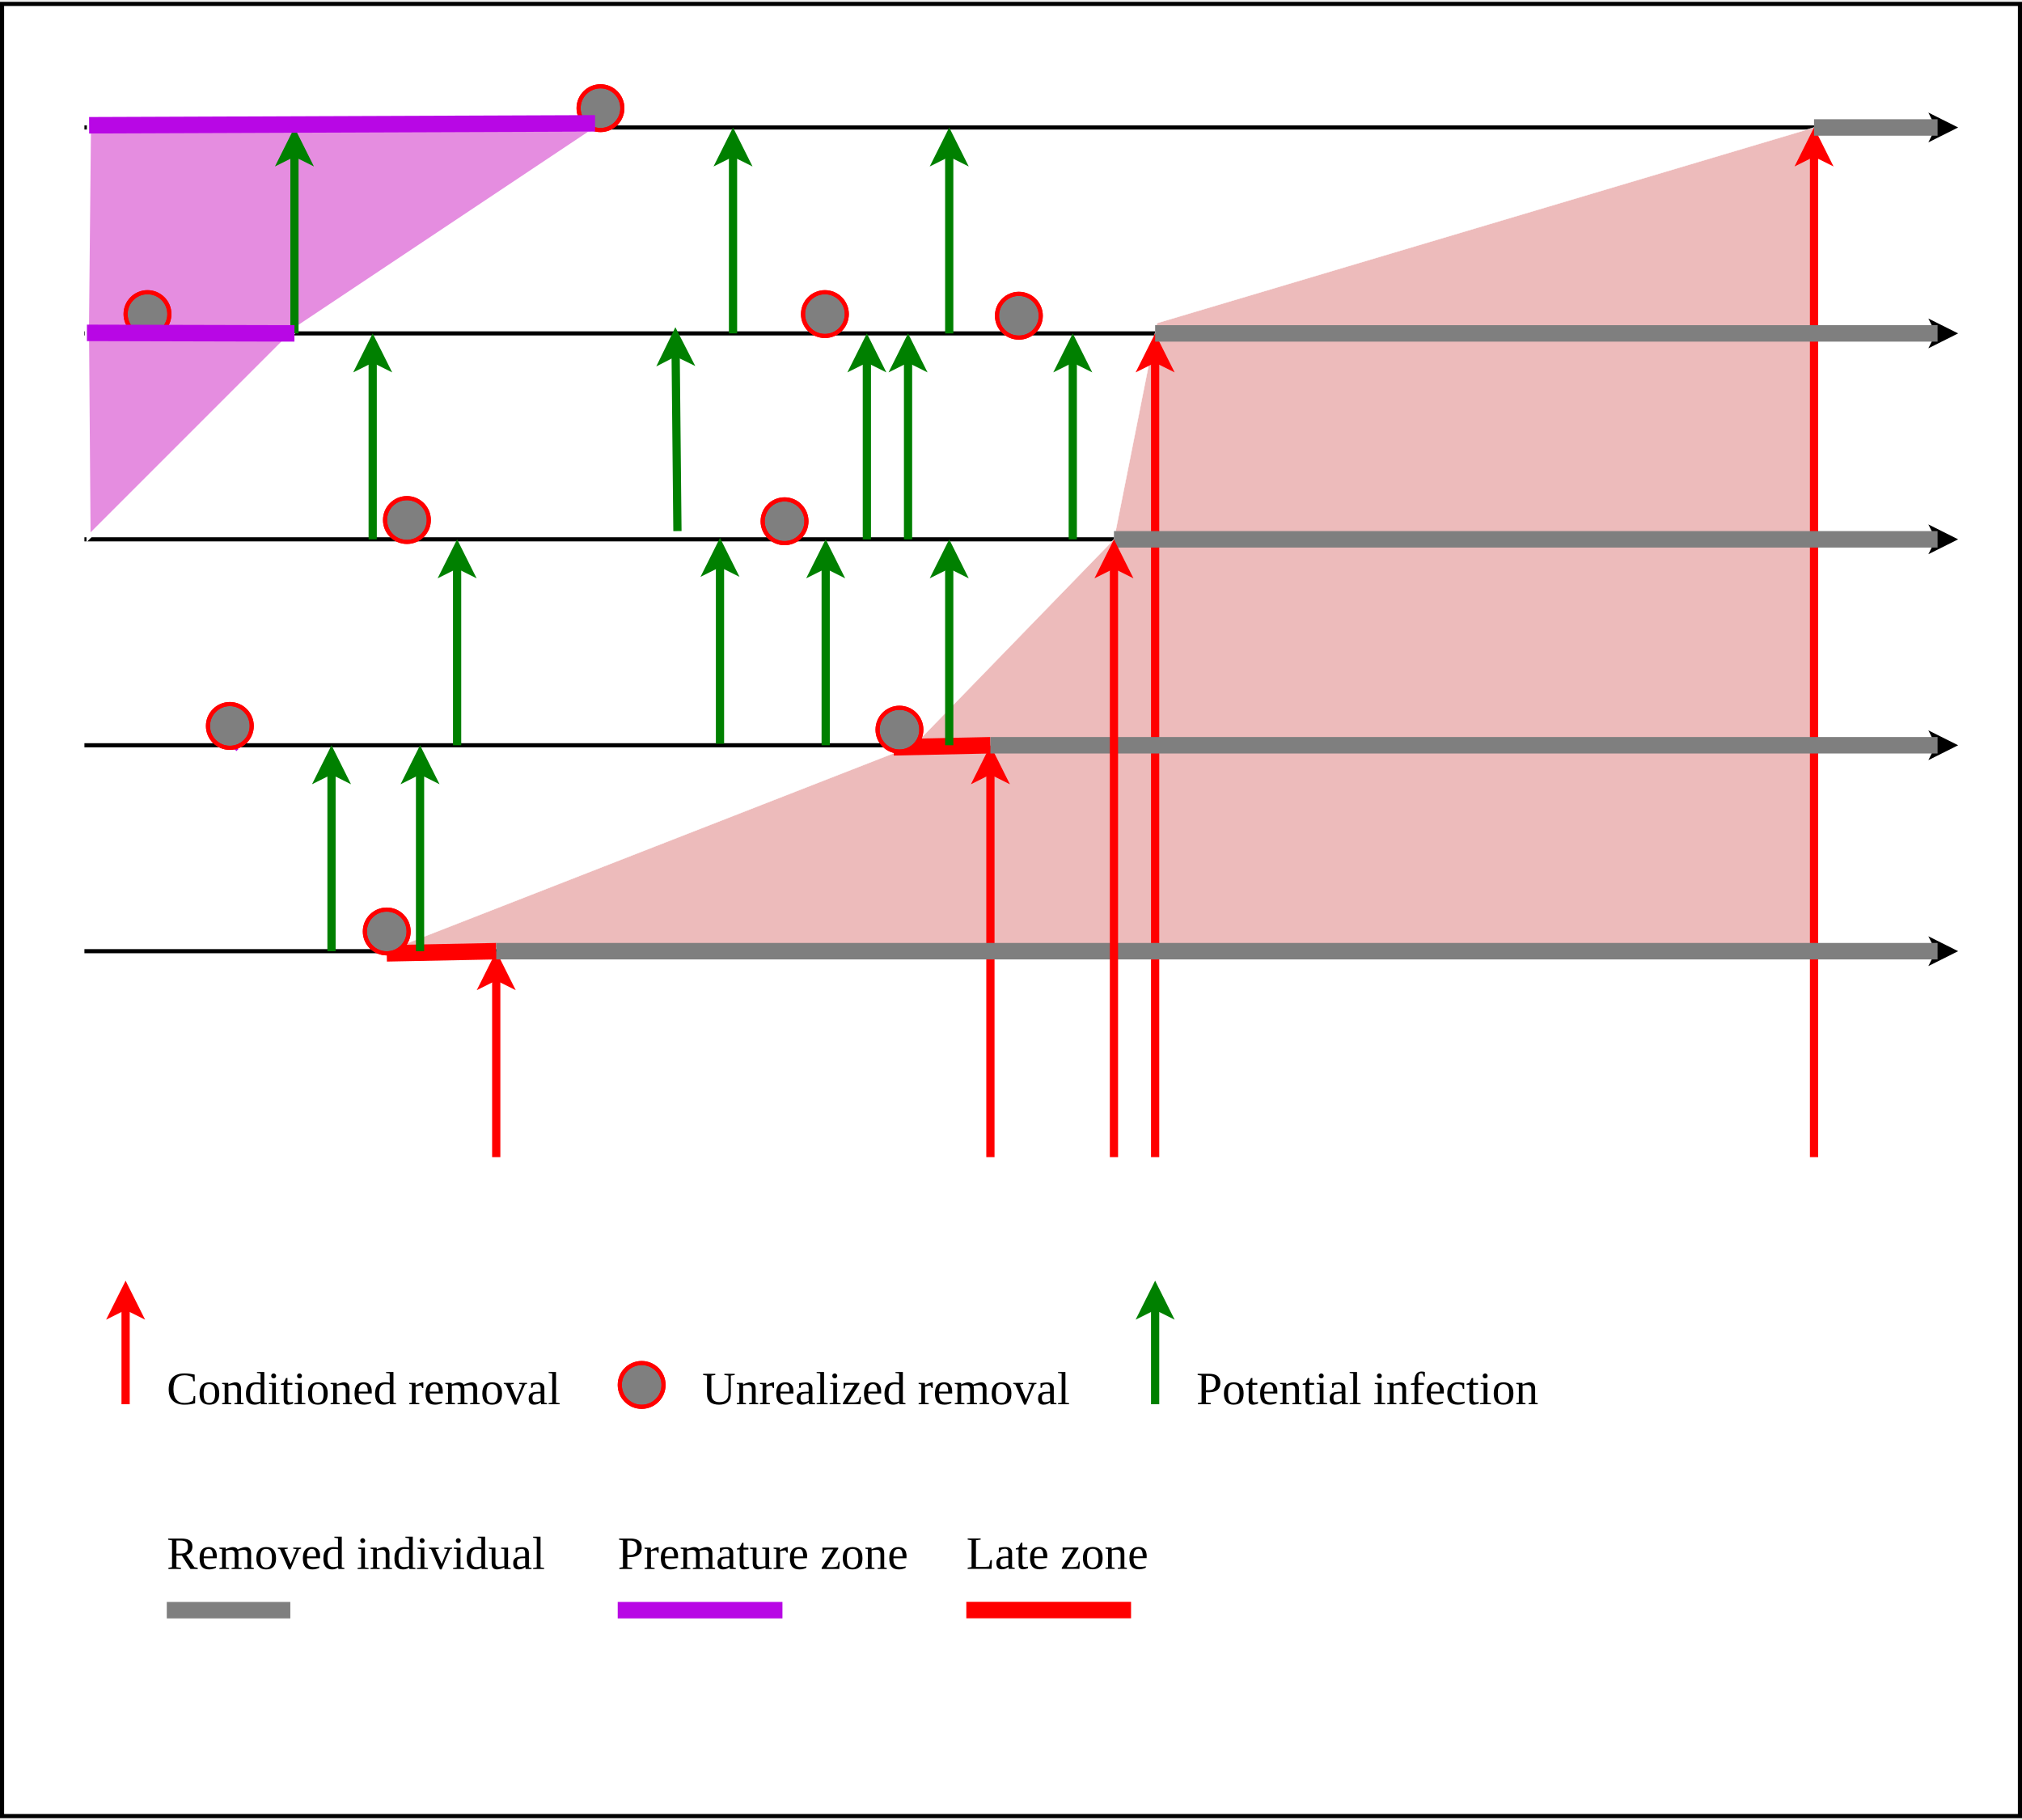
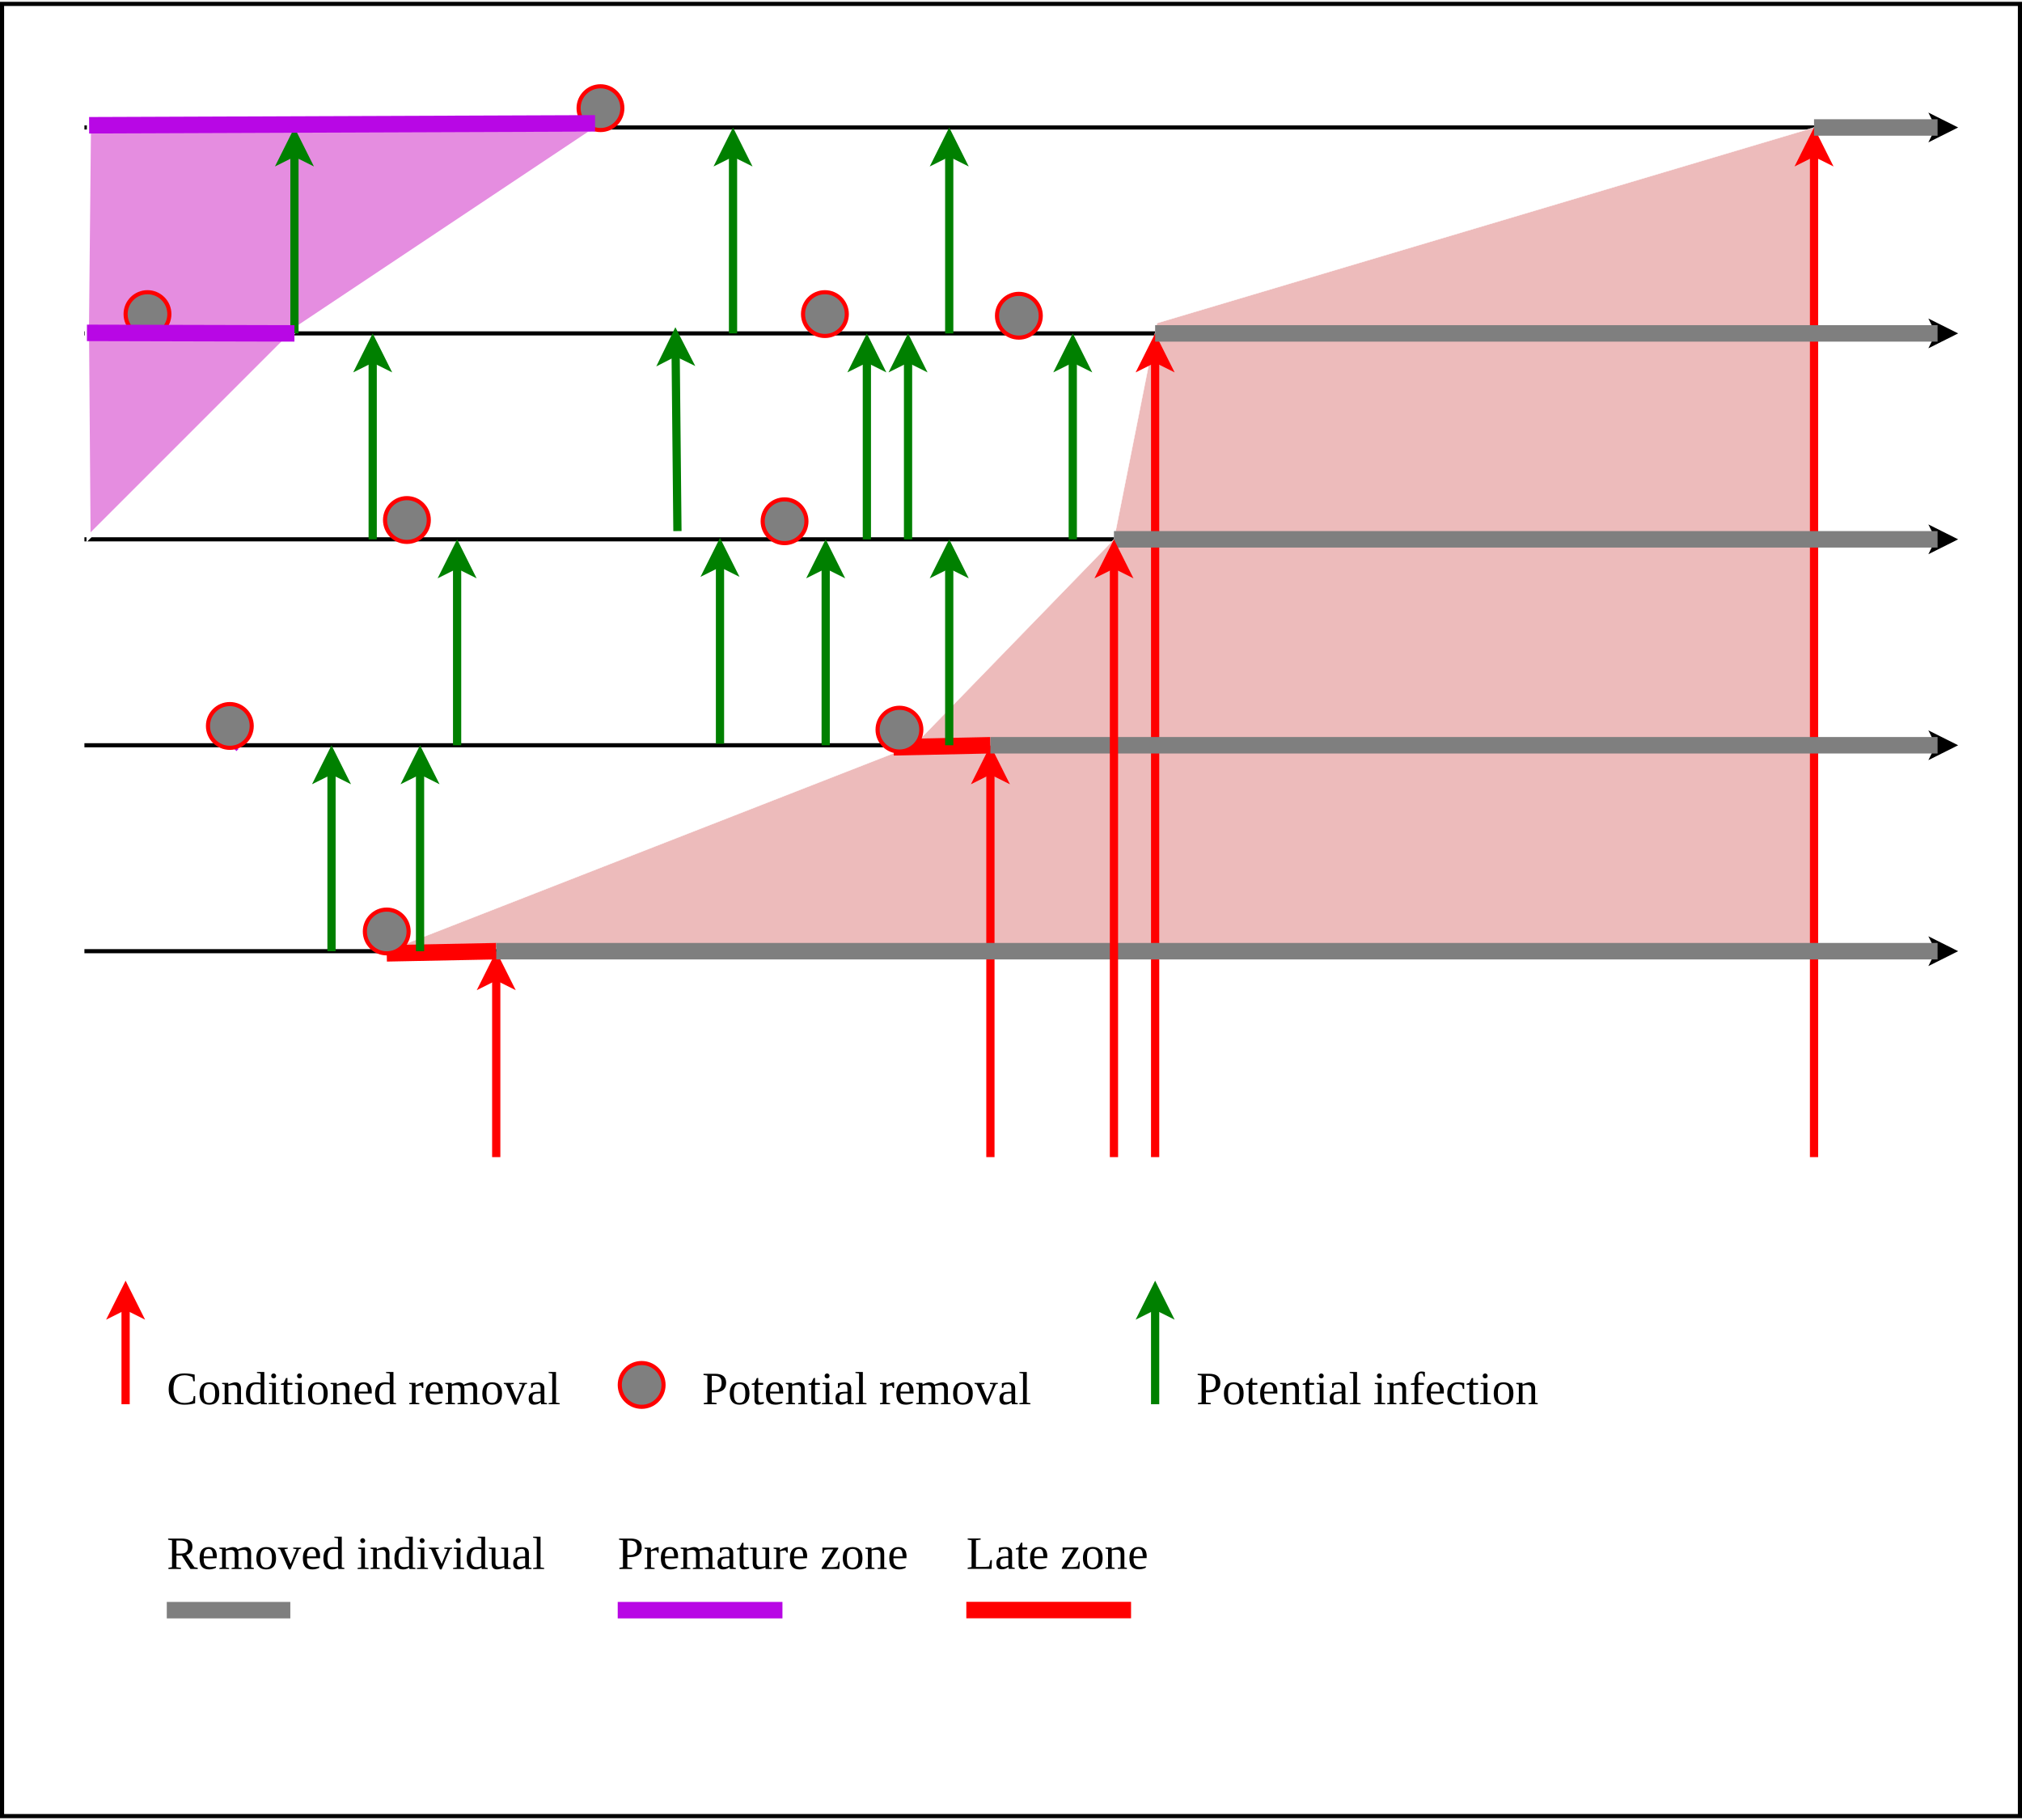
<svg xmlns="http://www.w3.org/2000/svg" width="50cm" height="45cm" viewBox="259 39 982 882">
-   <g>
-     <rect style="fill: #ffffff" x="260" y="40" width="980" height="880" />
-     <rect style="fill: none; fill-opacity:0; stroke-width: 2; stroke: #000000" x="260" y="40" width="980" height="880" />
+   <defs />
+   <g id="Background">
+     <rect style="fill: #ffffff; fill-opacity: 1; stroke-opacity: 1; stroke-width: 2; stroke: #000000" x="260" y="40" width="980" height="880" rx="0" ry="0" />
+     <g>
+       <line style="fill: none; stroke-opacity: 1; stroke-width: 2; stroke: #000000" x1="300" y1="100" x2="1200.26" y2="100" />
+       <polygon style="fill: #000000; fill-opacity: 1; stroke-opacity: 1; stroke-width: 2; stroke: #000000" fill-rule="evenodd" points="1207.76,100 1197.76,105 1200.26,100 1197.76,95 " />
+     </g>
+     <g>
+       <line style="fill: none; stroke-opacity: 1; stroke-width: 2; stroke: #000000" x1="300" y1="200" x2="1200.26" y2="200" />
+       <polygon style="fill: #000000; fill-opacity: 1; stroke-opacity: 1; stroke-width: 2; stroke: #000000" fill-rule="evenodd" points="1207.76,200 1197.76,205 1200.26,200 1197.76,195 " />
+     </g>
+     <g>
+       <line style="fill: none; stroke-opacity: 1; stroke-width: 2; stroke: #000000" x1="300" y1="300" x2="1200.26" y2="300" />
+       <polygon style="fill: #000000; fill-opacity: 1; stroke-opacity: 1; stroke-width: 2; stroke: #000000" fill-rule="evenodd" points="1207.76,300 1197.76,305 1200.26,300 1197.76,295 " />
+     </g>
+     <g>
+       <line style="fill: none; stroke-opacity: 1; stroke-width: 2; stroke: #000000" x1="300" y1="400" x2="1200.26" y2="400" />
+       <polygon style="fill: #000000; fill-opacity: 1; stroke-opacity: 1; stroke-width: 2; stroke: #000000" fill-rule="evenodd" points="1207.76,400 1197.76,405 1200.26,400 1197.76,395 " />
+     </g>
+     <g>
+       <line style="fill: none; stroke-opacity: 1; stroke-width: 2; stroke: #000000" x1="300" y1="500" x2="1200.26" y2="500" />
+       <polygon style="fill: #000000; fill-opacity: 1; stroke-opacity: 1; stroke-width: 2; stroke: #000000" fill-rule="evenodd" points="1207.76,500 1197.76,505 1200.26,500 1197.76,495 " />
+     </g>
  </g>
-   <g>
-     <line style="fill: none; fill-opacity:0; stroke-width: 2; stroke: #000000" x1="300" y1="100" x2="1200.26" y2="100" />
-     <polygon style="fill: #000000" points="1207.76,100 1197.76,105 1200.26,100 1197.76,95 " />
-     <polygon style="fill: none; fill-opacity:0; stroke-width: 2; stroke: #000000" points="1207.76,100 1197.76,105 1200.26,100 1197.76,95 " />
+   <g id="PremZoneB">
+     <polygon style="fill: #e58de0; fill-opacity: 1; stroke-opacity: 1; stroke-width: 2; stroke: #ffffff" fill-rule="evenodd" points="302.21,97.8 301.21,196.8 302,299 404,197 548,101 " />
  </g>
-   <g>
-     <line style="fill: none; fill-opacity:0; stroke-width: 2; stroke: #000000" x1="300" y1="200" x2="1200.26" y2="200" />
-     <polygon style="fill: #000000" points="1207.76,200 1197.76,205 1200.26,200 1197.76,195 " />
-     <polygon style="fill: none; fill-opacity:0; stroke-width: 2; stroke: #000000" points="1207.76,200 1197.76,205 1200.26,200 1197.76,195 " />
+   <g id="LateZone">
+     <polygon style="fill: #edbbbb; fill-opacity: 1; stroke-opacity: 1; stroke-width: 0.2; stroke: #ffffff" fill-rule="evenodd" points="702.904,400 800,300 820.904,195 1140,100 1140,500 451.904,498 " />
+     <line style="fill: none; stroke-opacity: 1; stroke-width: 8; stroke: #ff0000" x1="693" y1="401" x2="740" y2="400" />
+     <line style="fill: none; stroke-opacity: 1; stroke-width: 8; stroke: #b807e5" x1="371" y1="400" x2="372" y2="399" />
+     <line style="fill: none; stroke-opacity: 1; stroke-width: 8; stroke: #ff0000" x1="446.826" y1="501.05" x2="500" y2="500" />
+     <line style="fill: none; stroke-opacity: 1; stroke-width: 8; stroke: #ff0000" x1="728.304" y1="819.95" x2="808.304" y2="819.95" />
+     <text font-size="22.578" style="fill: #000000; fill-opacity: 1; stroke: none;text-anchor:start;font-family:Times New Roman;font-style:normal;font-weight:normal" x="728.304" y="799.95">
+       <tspan x="728.304" y="799.95">Late zone</tspan>
+     </text>
  </g>
-   <g>
-     <line style="fill: none; fill-opacity:0; stroke-width: 2; stroke: #000000" x1="300" y1="300" x2="1200.26" y2="300" />
-     <polygon style="fill: #000000" points="1207.76,300 1197.76,305 1200.26,300 1197.76,295 " />
-     <polygon style="fill: none; fill-opacity:0; stroke-width: 2; stroke: #000000" points="1207.76,300 1197.76,305 1200.26,300 1197.76,295 " />
+   <g id="ConditionedRemovals">
+     <g>
+       <line style="fill: none; stroke-opacity: 1; stroke-width: 4; stroke: #ff0000" x1="500" y1="600" x2="500" y2="511.972" />
+       <polygon style="fill: #ff0000; fill-opacity: 1; stroke-opacity: 1; stroke-width: 4; stroke: #ff0000" fill-rule="evenodd" points="500,504.472 505,514.472 500,511.972 495,514.472 " />
+     </g>
+     <g>
+       <line style="fill: none; stroke-opacity: 1; stroke-width: 4; stroke: #ff0000" x1="740" y1="600" x2="740" y2="411.972" />
+       <polygon style="fill: #ff0000; fill-opacity: 1; stroke-opacity: 1; stroke-width: 4; stroke: #ff0000" fill-rule="evenodd" points="740,404.472 745,414.472 740,411.972 735,414.472 " />
+     </g>
+     <g>
+       <line style="fill: none; stroke-opacity: 1; stroke-width: 4; stroke: #ff0000" x1="820" y1="600" x2="820" y2="211.972" />
+       <polygon style="fill: #ff0000; fill-opacity: 1; stroke-opacity: 1; stroke-width: 4; stroke: #ff0000" fill-rule="evenodd" points="820,204.472 825,214.472 820,211.972 815,214.472 " />
+     </g>
+     <g>
+       <line style="fill: none; stroke-opacity: 1; stroke-width: 4; stroke: #ff0000" x1="1140" y1="600" x2="1140" y2="111.972" />
+       <polygon style="fill: #ff0000; fill-opacity: 1; stroke-opacity: 1; stroke-width: 4; stroke: #ff0000" fill-rule="evenodd" points="1140,104.472 1145,114.472 1140,111.972 1135,114.472 " />
+     </g>
+     <g>
+       <line style="fill: none; stroke-opacity: 1; stroke-width: 4; stroke: #ff0000" x1="320" y1="720" x2="320" y2="671.972" />
+       <polygon style="fill: #ff0000; fill-opacity: 1; stroke-opacity: 1; stroke-width: 4; stroke: #ff0000" fill-rule="evenodd" points="320,664.472 325,674.472 320,671.972 315,674.472 " />
+     </g>
+     <text font-size="22.578" style="fill: #000000; fill-opacity: 1; stroke: none;text-anchor:start;font-family:Times New Roman;font-style:normal;font-weight:normal" x="340" y="720">
+       <tspan x="340" y="720">Conditioned removal</tspan>
+     </text>
+     <text font-size="12.8" style="fill: #000000; fill-opacity: 1; stroke: none;text-anchor:start;font-family:sans-serif;font-style:normal;font-weight:normal" x="760" y="720">
+       <tspan x="760" y="720" />
+     </text>
+     <line style="fill: none; stroke-opacity: 1; stroke-width: 8; stroke: #7f7f7f" x1="500" y1="500" x2="1200" y2="500" />
+     <line style="fill: none; stroke-opacity: 1; stroke-width: 8; stroke: #7f7f7f" x1="740" y1="400" x2="1200" y2="400" />
+     <line style="fill: none; stroke-opacity: 1; stroke-width: 8; stroke: #7f7f7f" x1="800" y1="300" x2="1200" y2="300" />
+     <g>
+       <line style="fill: none; stroke-opacity: 1; stroke-width: 4; stroke: #ff0000" x1="800" y1="600" x2="800" y2="311.972" />
+       <polygon style="fill: #ff0000; fill-opacity: 1; stroke-opacity: 1; stroke-width: 4; stroke: #ff0000" fill-rule="evenodd" points="800,304.472 805,314.472 800,311.972 795,314.472 " />
+     </g>
+     <line style="fill: none; stroke-opacity: 1; stroke-width: 8; stroke: #7f7f7f" x1="820" y1="200" x2="1200" y2="200" />
+     <line style="fill: none; stroke-opacity: 1; stroke-width: 8; stroke: #7f7f7f" x1="1140" y1="100" x2="1200" y2="100" />
+     <line style="fill: none; stroke-opacity: 1; stroke-width: 8; stroke: #7f7f7f" x1="340" y1="820" x2="400" y2="820" />
+     <text font-size="22.578" style="fill: #000000; fill-opacity: 1; stroke: none;text-anchor:start;font-family:Times New Roman;font-style:normal;font-weight:normal" x="340" y="800">
+       <tspan x="340" y="800">Removed individual</tspan>
+     </text>
  </g>
-   <g>
-     <line style="fill: none; fill-opacity:0; stroke-width: 2; stroke: #000000" x1="300" y1="400" x2="1200.26" y2="400" />
-     <polygon style="fill: #000000" points="1207.76,400 1197.76,405 1200.26,400 1197.76,395 " />
-     <polygon style="fill: none; fill-opacity:0; stroke-width: 2; stroke: #000000" points="1207.76,400 1197.76,405 1200.26,400 1197.76,395 " />
+   <g id="UnrealizedRemovals">
+     <ellipse style="fill: #7f7f7f; fill-opacity: 1; stroke-opacity: 1; stroke-width: 2; stroke: #ff0000" cx="370.625" cy="390.625" rx="10.625" ry="10.625" />
+     <ellipse style="fill: #7f7f7f; fill-opacity: 1; stroke-opacity: 1; stroke-width: 2; stroke: #ff0000" cx="456.625" cy="290.625" rx="10.625" ry="10.625" />
+     <ellipse style="fill: #7f7f7f; fill-opacity: 1; stroke-opacity: 1; stroke-width: 2; stroke: #ff0000" cx="330.625" cy="190.625" rx="10.625" ry="10.625" />
+     <ellipse style="fill: #7f7f7f; fill-opacity: 1; stroke-opacity: 1; stroke-width: 2; stroke: #ff0000" cx="659.625" cy="190.625" rx="10.625" ry="10.625" />
+     <ellipse style="fill: #7f7f7f; fill-opacity: 1; stroke-opacity: 1; stroke-width: 2; stroke: #ff0000" cx="550.625" cy="90.625" rx="10.625" ry="10.625" />
+     <ellipse style="fill: #7f7f7f; fill-opacity: 1; stroke-opacity: 1; stroke-width: 2; stroke: #ff0000" cx="570.625" cy="710.625" rx="10.625" ry="10.625" />
+     <text font-size="22.578" style="fill: #000000; fill-opacity: 1; stroke: none;text-anchor:start;font-family:Times New Roman;font-style:normal;font-weight:normal" x="600" y="720">
+       <tspan x="600" y="720">Potential removal</tspan>
+     </text>
+     <ellipse style="fill: #7f7f7f; fill-opacity: 1; stroke-opacity: 1; stroke-width: 2; stroke: #ff0000" cx="753.825" cy="191.425" rx="10.625" ry="10.625" />
+     <ellipse style="fill: #7f7f7f; fill-opacity: 1; stroke-opacity: 1; stroke-width: 2; stroke: #ff0000" cx="640.025" cy="291.225" rx="10.625" ry="10.625" />
+     <ellipse style="fill: #7f7f7f; fill-opacity: 1; stroke-opacity: 1; stroke-width: 2; stroke: #ff0000" cx="695.825" cy="392.425" rx="10.625" ry="10.625" />
+     <ellipse style="fill: #7f7f7f; fill-opacity: 1; stroke-opacity: 1; stroke-width: 2; stroke: #ff0000" cx="446.825" cy="490.425" rx="10.625" ry="10.625" />
  </g>
-   <g>
-     <line style="fill: none; fill-opacity:0; stroke-width: 2; stroke: #000000" x1="300" y1="500" x2="1200.26" y2="500" />
-     <polygon style="fill: #000000" points="1207.76,500 1197.76,505 1200.26,500 1197.76,495 " />
-     <polygon style="fill: none; fill-opacity:0; stroke-width: 2; stroke: #000000" points="1207.76,500 1197.76,505 1200.26,500 1197.76,495 " />
+   <g id="Infections">
+     <g>
+       <line style="fill: none; stroke-opacity: 1; stroke-width: 4; stroke: #008000" x1="820" y1="720" x2="820" y2="671.972" />
+       <polygon style="fill: #008000; fill-opacity: 1; stroke-opacity: 1; stroke-width: 4; stroke: #008000" fill-rule="evenodd" points="820,664.472 825,674.472 820,671.972 815,674.472 " />
+     </g>
+     <g>
+       <line style="fill: none; stroke-opacity: 1; stroke-width: 4; stroke: #008000" x1="420" y1="500" x2="420" y2="411.972" />
+       <polygon style="fill: #008000; fill-opacity: 1; stroke-opacity: 1; stroke-width: 4; stroke: #008000" fill-rule="evenodd" points="420,404.472 425,414.472 420,411.972 415,414.472 " />
+     </g>
+     <g>
+       <line style="fill: none; stroke-opacity: 1; stroke-width: 4; stroke: #008000" x1="440" y1="300" x2="440" y2="211.972" />
+       <polygon style="fill: #008000; fill-opacity: 1; stroke-opacity: 1; stroke-width: 4; stroke: #008000" fill-rule="evenodd" points="440,204.472 445,214.472 440,211.972 435,214.472 " />
+     </g>
+     <g>
+       <line style="fill: none; stroke-opacity: 1; stroke-width: 4; stroke: #008000" x1="481" y1="400" x2="481" y2="311.972" />
+       <polygon style="fill: #008000; fill-opacity: 1; stroke-opacity: 1; stroke-width: 4; stroke: #008000" fill-rule="evenodd" points="481,304.472 486,314.472 481,311.972 476,314.472 " />
+     </g>
+     <g>
+       <line style="fill: none; stroke-opacity: 1; stroke-width: 4; stroke: #008000" x1="660" y1="400" x2="660" y2="311.972" />
+       <polygon style="fill: #008000; fill-opacity: 1; stroke-opacity: 1; stroke-width: 4; stroke: #008000" fill-rule="evenodd" points="660,304.472 665,314.472 660,311.972 655,314.472 " />
+     </g>
+     <g>
+       <line style="fill: none; stroke-opacity: 1; stroke-width: 4; stroke: #008000" x1="402" y1="200" x2="402" y2="111.972" />
+       <polygon style="fill: #008000; fill-opacity: 1; stroke-opacity: 1; stroke-width: 4; stroke: #008000" fill-rule="evenodd" points="402,104.472 407,114.472 402,111.972 397,114.472 " />
+     </g>
+     <g>
+       <line style="fill: none; stroke-opacity: 1; stroke-width: 4; stroke: #008000" x1="615" y1="200" x2="615" y2="111.972" />
+       <polygon style="fill: #008000; fill-opacity: 1; stroke-opacity: 1; stroke-width: 4; stroke: #008000" fill-rule="evenodd" points="615,104.472 620,114.472 615,111.972 610,114.472 " />
+     </g>
+     <g>
+       <line style="fill: none; stroke-opacity: 1; stroke-width: 4; stroke: #008000" x1="700" y1="300" x2="700" y2="211.972" />
+       <polygon style="fill: #008000; fill-opacity: 1; stroke-opacity: 1; stroke-width: 4; stroke: #008000" fill-rule="evenodd" points="700,204.472 705,214.472 700,211.972 695,214.472 " />
+     </g>
+     <g>
+       <line style="fill: none; stroke-opacity: 1; stroke-width: 4; stroke: #008000" x1="680" y1="300" x2="680" y2="211.972" />
+       <polygon style="fill: #008000; fill-opacity: 1; stroke-opacity: 1; stroke-width: 4; stroke: #008000" fill-rule="evenodd" points="680,204.472 685,214.472 680,211.972 675,214.472 " />
+     </g>
+     <g>
+       <line style="fill: none; stroke-opacity: 1; stroke-width: 4; stroke: #008000" x1="720" y1="400" x2="720" y2="311.972" />
+       <polygon style="fill: #008000; fill-opacity: 1; stroke-opacity: 1; stroke-width: 4; stroke: #008000" fill-rule="evenodd" points="720,304.472 725,314.472 720,311.972 715,314.472 " />
+     </g>
+     <g>
+       <line style="fill: none; stroke-opacity: 1; stroke-width: 4; stroke: #008000" x1="720" y1="200" x2="720" y2="111.972" />
+       <polygon style="fill: #008000; fill-opacity: 1; stroke-opacity: 1; stroke-width: 4; stroke: #008000" fill-rule="evenodd" points="720,104.472 725,114.472 720,111.972 715,114.472 " />
+     </g>
+     <g>
+       <line style="fill: none; stroke-opacity: 1; stroke-width: 4; stroke: #008000" x1="780" y1="300" x2="780" y2="211.972" />
+       <polygon style="fill: #008000; fill-opacity: 1; stroke-opacity: 1; stroke-width: 4; stroke: #008000" fill-rule="evenodd" points="780,204.472 785,214.472 780,211.972 775,214.472 " />
+     </g>
+     <text font-size="22.578" style="fill: #000000; fill-opacity: 1; stroke: none;text-anchor:start;font-family:Times New Roman;font-style:normal;font-weight:normal" x="840" y="720">
+       <tspan x="840" y="720">Potential infection</tspan>
+     </text>
+     <g>
+       <line style="fill: none; stroke-opacity: 1; stroke-width: 4; stroke: #008000" x1="588" y1="296" x2="587.121" y2="208.972" />
+       <polygon style="fill: #008000; fill-opacity: 1; stroke-opacity: 1; stroke-width: 4; stroke: #008000" fill-rule="evenodd" points="587.045,201.472 592.146,211.421 587.121,208.972 582.146,211.522 " />
+     </g>
+     <g>
+       <line style="fill: none; stroke-opacity: 1; stroke-width: 4; stroke: #008000" x1="463" y1="500" x2="463" y2="411.972" />
+       <polygon style="fill: #008000; fill-opacity: 1; stroke-opacity: 1; stroke-width: 4; stroke: #008000" fill-rule="evenodd" points="463,404.472 468,414.472 463,411.972 458,414.472 " />
+     </g>
+     <g>
+       <line style="fill: none; stroke-opacity: 1; stroke-width: 4; stroke: #008000" x1="608.672" y1="399.272" x2="608.672" y2="311.244" />
+       <polygon style="fill: #008000; fill-opacity: 1; stroke-opacity: 1; stroke-width: 4; stroke: #008000" fill-rule="evenodd" points="608.672,303.744 613.672,313.744 608.672,311.244 603.672,313.744 " />
+     </g>
  </g>
-   <g>
-     <polygon style="fill: #e58de0" points="302.21,97.8 301.21,196.8 302,299 404,197 548,101 " />
-     <polygon style="fill: none; fill-opacity:0; stroke-width: 2; stroke: #ffffff" points="302.21,97.8 301.21,196.8 302,299 404,197 548,101 " />
+   <g id="PremZone">
+     <line style="fill: none; stroke-opacity: 1; stroke-width: 8; stroke: #b807e5" x1="559" y1="820" x2="639" y2="820" />
+     <text font-size="22.578" style="fill: #000000; fill-opacity: 1; stroke: none;text-anchor:start;font-family:Times New Roman;font-style:normal;font-weight:normal" x="559" y="800">
+       <tspan x="559" y="800">Premature zone</tspan>
+     </text>
+     <line style="fill: none; stroke-opacity: 1; stroke-width: 8; stroke: #b807e5" x1="302.278" y1="98.928" x2="548" y2="98" />
+     <line style="fill: none; stroke-opacity: 1; stroke-width: 8; stroke: #b807e5" x1="301.216" y1="199.743" x2="402" y2="200" />
  </g>
-   <g>
-     <polygon style="fill: #edbbbb" points="702.904,400 800,300 820.904,195 1140,100 1140,500 451.904,498 " />
-     <polygon style="fill: none; fill-opacity:0; stroke-width: 0.2; stroke: #ffffff" points="702.904,400 800,300 820.904,195 1140,100 1140,500 451.904,498 " />
-   </g>
-   <line style="fill: none; fill-opacity:0; stroke-width: 8; stroke: #ff0000" x1="693" y1="401" x2="740" y2="400" />
-   <line style="fill: none; fill-opacity:0; stroke-width: 8; stroke: #b807e5" x1="371" y1="400" x2="372" y2="399" />
-   <line style="fill: none; fill-opacity:0; stroke-width: 8; stroke: #ff0000" x1="446.826" y1="501.05" x2="500" y2="500" />
-   <line style="fill: none; fill-opacity:0; stroke-width: 8; stroke: #ff0000" x1="728.304" y1="819.95" x2="808.304" y2="819.95" />
-   <text font-size="22.578" style="fill: #000000;text-anchor:start;font-family:Times New Roman;font-style:normal;font-weight:normal" x="728.304" y="799.95">
-     <tspan x="728.304" y="799.95">Late zone</tspan>
-   </text>
-   <g>
-     <line style="fill: none; fill-opacity:0; stroke-width: 4; stroke: #ff0000" x1="500" y1="600" x2="500" y2="511.972" />
-     <polygon style="fill: #ff0000" points="500,504.472 505,514.472 500,511.972 495,514.472 " />
-     <polygon style="fill: none; fill-opacity:0; stroke-width: 4; stroke: #ff0000" points="500,504.472 505,514.472 500,511.972 495,514.472 " />
-   </g>
-   <g>
-     <line style="fill: none; fill-opacity:0; stroke-width: 4; stroke: #ff0000" x1="740" y1="600" x2="740" y2="411.972" />
-     <polygon style="fill: #ff0000" points="740,404.472 745,414.472 740,411.972 735,414.472 " />
-     <polygon style="fill: none; fill-opacity:0; stroke-width: 4; stroke: #ff0000" points="740,404.472 745,414.472 740,411.972 735,414.472 " />
-   </g>
-   <g>
-     <line style="fill: none; fill-opacity:0; stroke-width: 4; stroke: #ff0000" x1="820" y1="600" x2="820" y2="211.972" />
-     <polygon style="fill: #ff0000" points="820,204.472 825,214.472 820,211.972 815,214.472 " />
-     <polygon style="fill: none; fill-opacity:0; stroke-width: 4; stroke: #ff0000" points="820,204.472 825,214.472 820,211.972 815,214.472 " />
-   </g>
-   <g>
-     <line style="fill: none; fill-opacity:0; stroke-width: 4; stroke: #ff0000" x1="1140" y1="600" x2="1140" y2="111.972" />
-     <polygon style="fill: #ff0000" points="1140,104.472 1145,114.472 1140,111.972 1135,114.472 " />
-     <polygon style="fill: none; fill-opacity:0; stroke-width: 4; stroke: #ff0000" points="1140,104.472 1145,114.472 1140,111.972 1135,114.472 " />
-   </g>
-   <g>
-     <line style="fill: none; fill-opacity:0; stroke-width: 4; stroke: #ff0000" x1="320" y1="720" x2="320" y2="671.972" />
-     <polygon style="fill: #ff0000" points="320,664.472 325,674.472 320,671.972 315,674.472 " />
-     <polygon style="fill: none; fill-opacity:0; stroke-width: 4; stroke: #ff0000" points="320,664.472 325,674.472 320,671.972 315,674.472 " />
-   </g>
-   <text font-size="22.578" style="fill: #000000;text-anchor:start;font-family:Times New Roman;font-style:normal;font-weight:normal" x="340" y="720">
-     <tspan x="340" y="720">Conditioned removal</tspan>
-   </text>
-   <text font-size="12.8" style="fill: #000000;text-anchor:start;font-family:sans-serif;font-style:normal;font-weight:normal" x="760" y="720">
-     <tspan x="760" y="720" />
-   </text>
-   <line style="fill: none; fill-opacity:0; stroke-width: 8; stroke: #7f7f7f" x1="500" y1="500" x2="1200" y2="500" />
-   <line style="fill: none; fill-opacity:0; stroke-width: 8; stroke: #7f7f7f" x1="740" y1="400" x2="1200" y2="400" />
-   <line style="fill: none; fill-opacity:0; stroke-width: 8; stroke: #7f7f7f" x1="800" y1="300" x2="1200" y2="300" />
-   <g>
-     <line style="fill: none; fill-opacity:0; stroke-width: 4; stroke: #ff0000" x1="800" y1="600" x2="800" y2="311.972" />
-     <polygon style="fill: #ff0000" points="800,304.472 805,314.472 800,311.972 795,314.472 " />
-     <polygon style="fill: none; fill-opacity:0; stroke-width: 4; stroke: #ff0000" points="800,304.472 805,314.472 800,311.972 795,314.472 " />
-   </g>
-   <line style="fill: none; fill-opacity:0; stroke-width: 8; stroke: #7f7f7f" x1="820" y1="200" x2="1200" y2="200" />
-   <line style="fill: none; fill-opacity:0; stroke-width: 8; stroke: #7f7f7f" x1="1140" y1="100" x2="1200" y2="100" />
-   <line style="fill: none; fill-opacity:0; stroke-width: 8; stroke: #7f7f7f" x1="340" y1="820" x2="400" y2="820" />
-   <text font-size="22.578" style="fill: #000000;text-anchor:start;font-family:Times New Roman;font-style:normal;font-weight:normal" x="340" y="800">
-     <tspan x="340" y="800">Removed individual</tspan>
-   </text>
-   <g>
-     <ellipse style="fill: #7f7f7f" cx="370.625" cy="390.625" rx="10.625" ry="10.625" />
-     <ellipse style="fill: none; fill-opacity:0; stroke-width: 2; stroke: #ff0000" cx="370.625" cy="390.625" rx="10.625" ry="10.625" />
-     <ellipse style="fill: none; fill-opacity:0; stroke-width: 2; stroke: #ff0000" cx="370.625" cy="390.625" rx="10.625" ry="10.625" />
-   </g>
-   <g>
-     <ellipse style="fill: #7f7f7f" cx="456.625" cy="290.625" rx="10.625" ry="10.625" />
-     <ellipse style="fill: none; fill-opacity:0; stroke-width: 2; stroke: #ff0000" cx="456.625" cy="290.625" rx="10.625" ry="10.625" />
-     <ellipse style="fill: none; fill-opacity:0; stroke-width: 2; stroke: #ff0000" cx="456.625" cy="290.625" rx="10.625" ry="10.625" />
-   </g>
-   <g>
-     <ellipse style="fill: #7f7f7f" cx="330.625" cy="190.625" rx="10.625" ry="10.625" />
-     <ellipse style="fill: none; fill-opacity:0; stroke-width: 2; stroke: #ff0000" cx="330.625" cy="190.625" rx="10.625" ry="10.625" />
-     <ellipse style="fill: none; fill-opacity:0; stroke-width: 2; stroke: #ff0000" cx="330.625" cy="190.625" rx="10.625" ry="10.625" />
-   </g>
-   <g>
-     <ellipse style="fill: #7f7f7f" cx="659.625" cy="190.625" rx="10.625" ry="10.625" />
-     <ellipse style="fill: none; fill-opacity:0; stroke-width: 2; stroke: #ff0000" cx="659.625" cy="190.625" rx="10.625" ry="10.625" />
-     <ellipse style="fill: none; fill-opacity:0; stroke-width: 2; stroke: #ff0000" cx="659.625" cy="190.625" rx="10.625" ry="10.625" />
-   </g>
-   <g>
-     <ellipse style="fill: #7f7f7f" cx="550.625" cy="90.625" rx="10.625" ry="10.625" />
-     <ellipse style="fill: none; fill-opacity:0; stroke-width: 2; stroke: #ff0000" cx="550.625" cy="90.625" rx="10.625" ry="10.625" />
-     <ellipse style="fill: none; fill-opacity:0; stroke-width: 2; stroke: #ff0000" cx="550.625" cy="90.625" rx="10.625" ry="10.625" />
-   </g>
-   <g>
-     <ellipse style="fill: #7f7f7f" cx="570.625" cy="710.625" rx="10.625" ry="10.625" />
-     <ellipse style="fill: none; fill-opacity:0; stroke-width: 2; stroke: #ff0000" cx="570.625" cy="710.625" rx="10.625" ry="10.625" />
-     <ellipse style="fill: none; fill-opacity:0; stroke-width: 2; stroke: #ff0000" cx="570.625" cy="710.625" rx="10.625" ry="10.625" />
-   </g>
-   <text font-size="22.578" style="fill: #000000;text-anchor:start;font-family:Times New Roman;font-style:normal;font-weight:normal" x="600" y="720">
-     <tspan x="600" y="720">Unrealized removal</tspan>
-   </text>
-   <g>
-     <ellipse style="fill: #7f7f7f" cx="753.825" cy="191.425" rx="10.625" ry="10.625" />
-     <ellipse style="fill: none; fill-opacity:0; stroke-width: 2; stroke: #ff0000" cx="753.825" cy="191.425" rx="10.625" ry="10.625" />
-     <ellipse style="fill: none; fill-opacity:0; stroke-width: 2; stroke: #ff0000" cx="753.825" cy="191.425" rx="10.625" ry="10.625" />
-   </g>
-   <g>
-     <ellipse style="fill: #7f7f7f" cx="640.025" cy="291.225" rx="10.625" ry="10.625" />
-     <ellipse style="fill: none; fill-opacity:0; stroke-width: 2; stroke: #ff0000" cx="640.025" cy="291.225" rx="10.625" ry="10.625" />
-     <ellipse style="fill: none; fill-opacity:0; stroke-width: 2; stroke: #ff0000" cx="640.025" cy="291.225" rx="10.625" ry="10.625" />
-   </g>
-   <g>
-     <ellipse style="fill: #7f7f7f" cx="695.825" cy="392.425" rx="10.625" ry="10.625" />
-     <ellipse style="fill: none; fill-opacity:0; stroke-width: 2; stroke: #ff0000" cx="695.825" cy="392.425" rx="10.625" ry="10.625" />
-     <ellipse style="fill: none; fill-opacity:0; stroke-width: 2; stroke: #ff0000" cx="695.825" cy="392.425" rx="10.625" ry="10.625" />
-   </g>
-   <g>
-     <ellipse style="fill: #7f7f7f" cx="446.825" cy="490.425" rx="10.625" ry="10.625" />
-     <ellipse style="fill: none; fill-opacity:0; stroke-width: 2; stroke: #ff0000" cx="446.825" cy="490.425" rx="10.625" ry="10.625" />
-     <ellipse style="fill: none; fill-opacity:0; stroke-width: 2; stroke: #ff0000" cx="446.825" cy="490.425" rx="10.625" ry="10.625" />
-   </g>
-   <g>
-     <line style="fill: none; fill-opacity:0; stroke-width: 4; stroke: #008000" x1="820" y1="720" x2="820" y2="671.972" />
-     <polygon style="fill: #008000" points="820,664.472 825,674.472 820,671.972 815,674.472 " />
-     <polygon style="fill: none; fill-opacity:0; stroke-width: 4; stroke: #008000" points="820,664.472 825,674.472 820,671.972 815,674.472 " />
-   </g>
-   <g>
-     <line style="fill: none; fill-opacity:0; stroke-width: 4; stroke: #008000" x1="420" y1="500" x2="420" y2="411.972" />
-     <polygon style="fill: #008000" points="420,404.472 425,414.472 420,411.972 415,414.472 " />
-     <polygon style="fill: none; fill-opacity:0; stroke-width: 4; stroke: #008000" points="420,404.472 425,414.472 420,411.972 415,414.472 " />
-   </g>
-   <g>
-     <line style="fill: none; fill-opacity:0; stroke-width: 4; stroke: #008000" x1="440" y1="300" x2="440" y2="211.972" />
-     <polygon style="fill: #008000" points="440,204.472 445,214.472 440,211.972 435,214.472 " />
-     <polygon style="fill: none; fill-opacity:0; stroke-width: 4; stroke: #008000" points="440,204.472 445,214.472 440,211.972 435,214.472 " />
-   </g>
-   <g>
-     <line style="fill: none; fill-opacity:0; stroke-width: 4; stroke: #008000" x1="481" y1="400" x2="481" y2="311.972" />
-     <polygon style="fill: #008000" points="481,304.472 486,314.472 481,311.972 476,314.472 " />
-     <polygon style="fill: none; fill-opacity:0; stroke-width: 4; stroke: #008000" points="481,304.472 486,314.472 481,311.972 476,314.472 " />
-   </g>
-   <g>
-     <line style="fill: none; fill-opacity:0; stroke-width: 4; stroke: #008000" x1="660" y1="400" x2="660" y2="311.972" />
-     <polygon style="fill: #008000" points="660,304.472 665,314.472 660,311.972 655,314.472 " />
-     <polygon style="fill: none; fill-opacity:0; stroke-width: 4; stroke: #008000" points="660,304.472 665,314.472 660,311.972 655,314.472 " />
-   </g>
-   <g>
-     <line style="fill: none; fill-opacity:0; stroke-width: 4; stroke: #008000" x1="402" y1="200" x2="402" y2="111.972" />
-     <polygon style="fill: #008000" points="402,104.472 407,114.472 402,111.972 397,114.472 " />
-     <polygon style="fill: none; fill-opacity:0; stroke-width: 4; stroke: #008000" points="402,104.472 407,114.472 402,111.972 397,114.472 " />
-   </g>
-   <g>
-     <line style="fill: none; fill-opacity:0; stroke-width: 4; stroke: #008000" x1="615" y1="200" x2="615" y2="111.972" />
-     <polygon style="fill: #008000" points="615,104.472 620,114.472 615,111.972 610,114.472 " />
-     <polygon style="fill: none; fill-opacity:0; stroke-width: 4; stroke: #008000" points="615,104.472 620,114.472 615,111.972 610,114.472 " />
-   </g>
-   <g>
-     <line style="fill: none; fill-opacity:0; stroke-width: 4; stroke: #008000" x1="700" y1="300" x2="700" y2="211.972" />
-     <polygon style="fill: #008000" points="700,204.472 705,214.472 700,211.972 695,214.472 " />
-     <polygon style="fill: none; fill-opacity:0; stroke-width: 4; stroke: #008000" points="700,204.472 705,214.472 700,211.972 695,214.472 " />
-   </g>
-   <g>
-     <line style="fill: none; fill-opacity:0; stroke-width: 4; stroke: #008000" x1="680" y1="300" x2="680" y2="211.972" />
-     <polygon style="fill: #008000" points="680,204.472 685,214.472 680,211.972 675,214.472 " />
-     <polygon style="fill: none; fill-opacity:0; stroke-width: 4; stroke: #008000" points="680,204.472 685,214.472 680,211.972 675,214.472 " />
-   </g>
-   <g>
-     <line style="fill: none; fill-opacity:0; stroke-width: 4; stroke: #008000" x1="720" y1="400" x2="720" y2="311.972" />
-     <polygon style="fill: #008000" points="720,304.472 725,314.472 720,311.972 715,314.472 " />
-     <polygon style="fill: none; fill-opacity:0; stroke-width: 4; stroke: #008000" points="720,304.472 725,314.472 720,311.972 715,314.472 " />
-   </g>
-   <g>
-     <line style="fill: none; fill-opacity:0; stroke-width: 4; stroke: #008000" x1="720" y1="200" x2="720" y2="111.972" />
-     <polygon style="fill: #008000" points="720,104.472 725,114.472 720,111.972 715,114.472 " />
-     <polygon style="fill: none; fill-opacity:0; stroke-width: 4; stroke: #008000" points="720,104.472 725,114.472 720,111.972 715,114.472 " />
-   </g>
-   <g>
-     <line style="fill: none; fill-opacity:0; stroke-width: 4; stroke: #008000" x1="780" y1="300" x2="780" y2="211.972" />
-     <polygon style="fill: #008000" points="780,204.472 785,214.472 780,211.972 775,214.472 " />
-     <polygon style="fill: none; fill-opacity:0; stroke-width: 4; stroke: #008000" points="780,204.472 785,214.472 780,211.972 775,214.472 " />
-   </g>
-   <text font-size="22.578" style="fill: #000000;text-anchor:start;font-family:Times New Roman;font-style:normal;font-weight:normal" x="840" y="720">
-     <tspan x="840" y="720">Potential infection</tspan>
-   </text>
-   <g>
-     <line style="fill: none; fill-opacity:0; stroke-width: 4; stroke: #008000" x1="588" y1="296" x2="587.121" y2="208.972" />
-     <polygon style="fill: #008000" points="587.045,201.472 592.146,211.421 587.121,208.972 582.146,211.522 " />
-     <polygon style="fill: none; fill-opacity:0; stroke-width: 4; stroke: #008000" points="587.045,201.472 592.146,211.421 587.121,208.972 582.146,211.522 " />
-   </g>
-   <g>
-     <line style="fill: none; fill-opacity:0; stroke-width: 4; stroke: #008000" x1="463" y1="500" x2="463" y2="411.972" />
-     <polygon style="fill: #008000" points="463,404.472 468,414.472 463,411.972 458,414.472 " />
-     <polygon style="fill: none; fill-opacity:0; stroke-width: 4; stroke: #008000" points="463,404.472 468,414.472 463,411.972 458,414.472 " />
-   </g>
-   <g>
-     <line style="fill: none; fill-opacity:0; stroke-width: 4; stroke: #008000" x1="608.672" y1="399.272" x2="608.672" y2="311.244" />
-     <polygon style="fill: #008000" points="608.672,303.744 613.672,313.744 608.672,311.244 603.672,313.744 " />
-     <polygon style="fill: none; fill-opacity:0; stroke-width: 4; stroke: #008000" points="608.672,303.744 613.672,313.744 608.672,311.244 603.672,313.744 " />
-   </g>
-   <line style="fill: none; fill-opacity:0; stroke-width: 8; stroke: #b807e5" x1="559" y1="820" x2="639" y2="820" />
-   <text font-size="22.578" style="fill: #000000;text-anchor:start;font-family:Times New Roman;font-style:normal;font-weight:normal" x="559" y="800">
-     <tspan x="559" y="800">Premature zone</tspan>
-   </text>
-   <line style="fill: none; fill-opacity:0; stroke-width: 8; stroke: #b807e5" x1="302.278" y1="98.928" x2="548" y2="98" />
-   <line style="fill: none; fill-opacity:0; stroke-width: 8; stroke: #b807e5" x1="301.216" y1="199.743" x2="402" y2="200" />
</svg>
